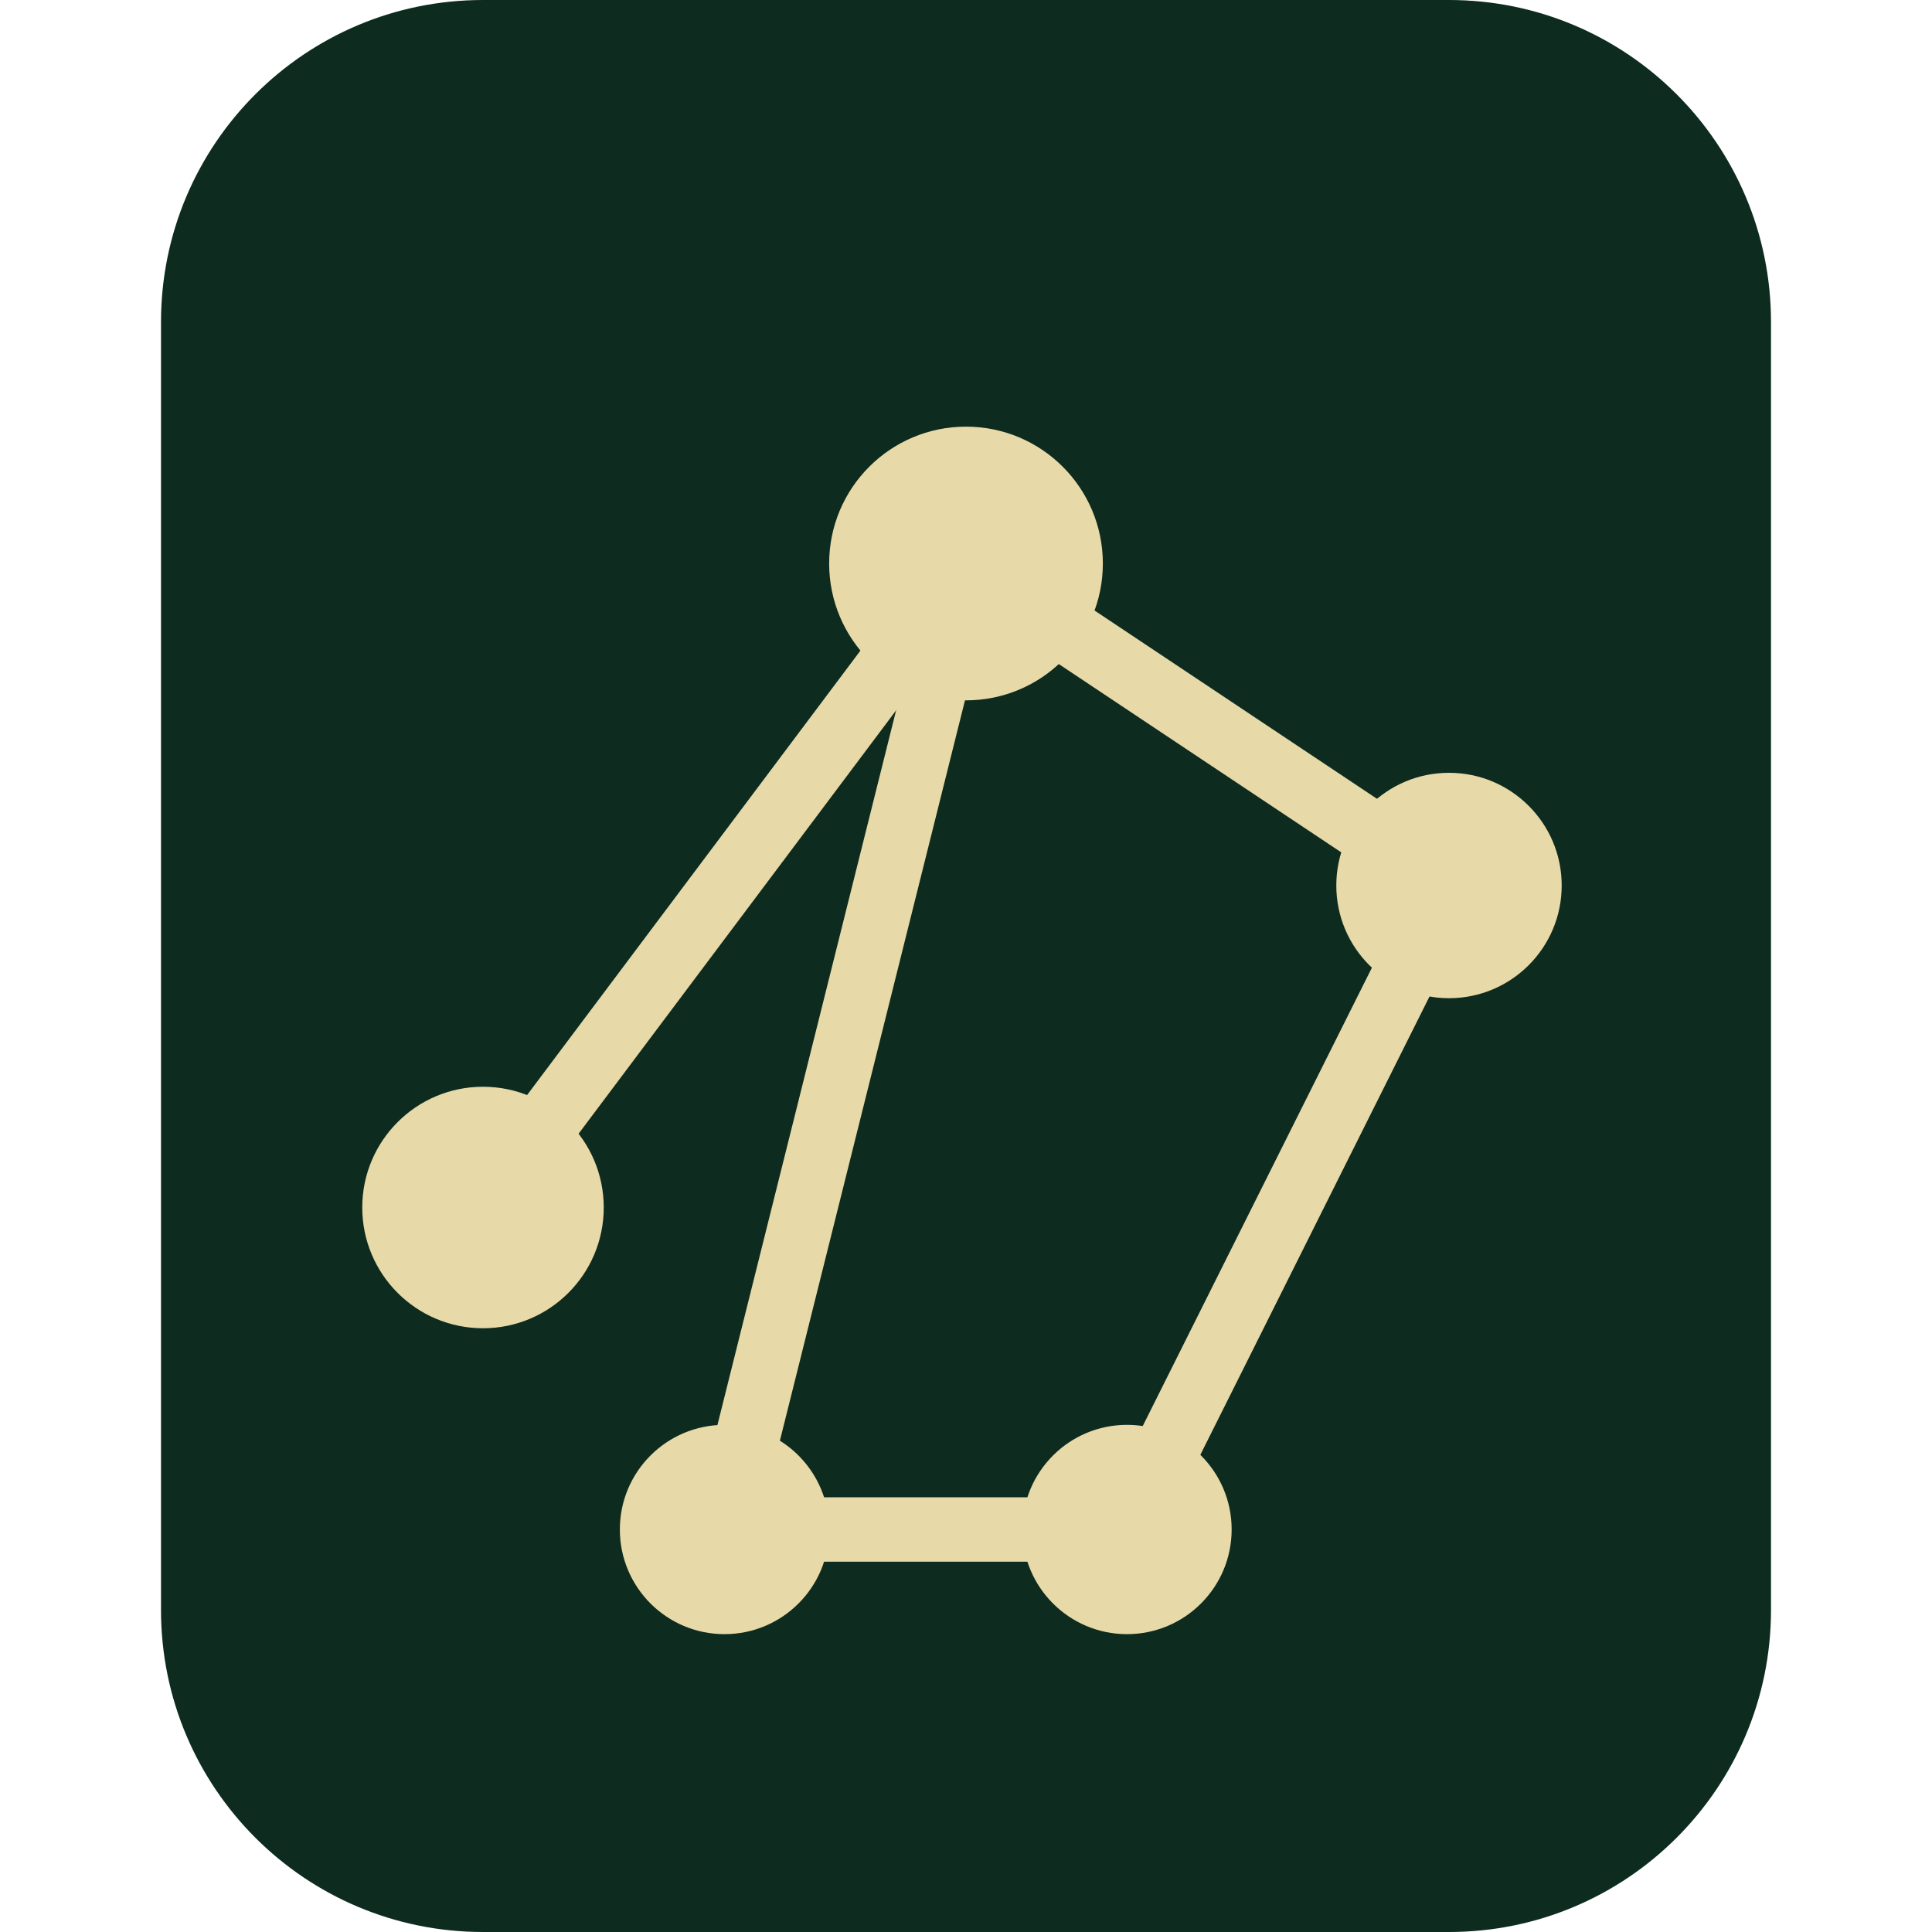
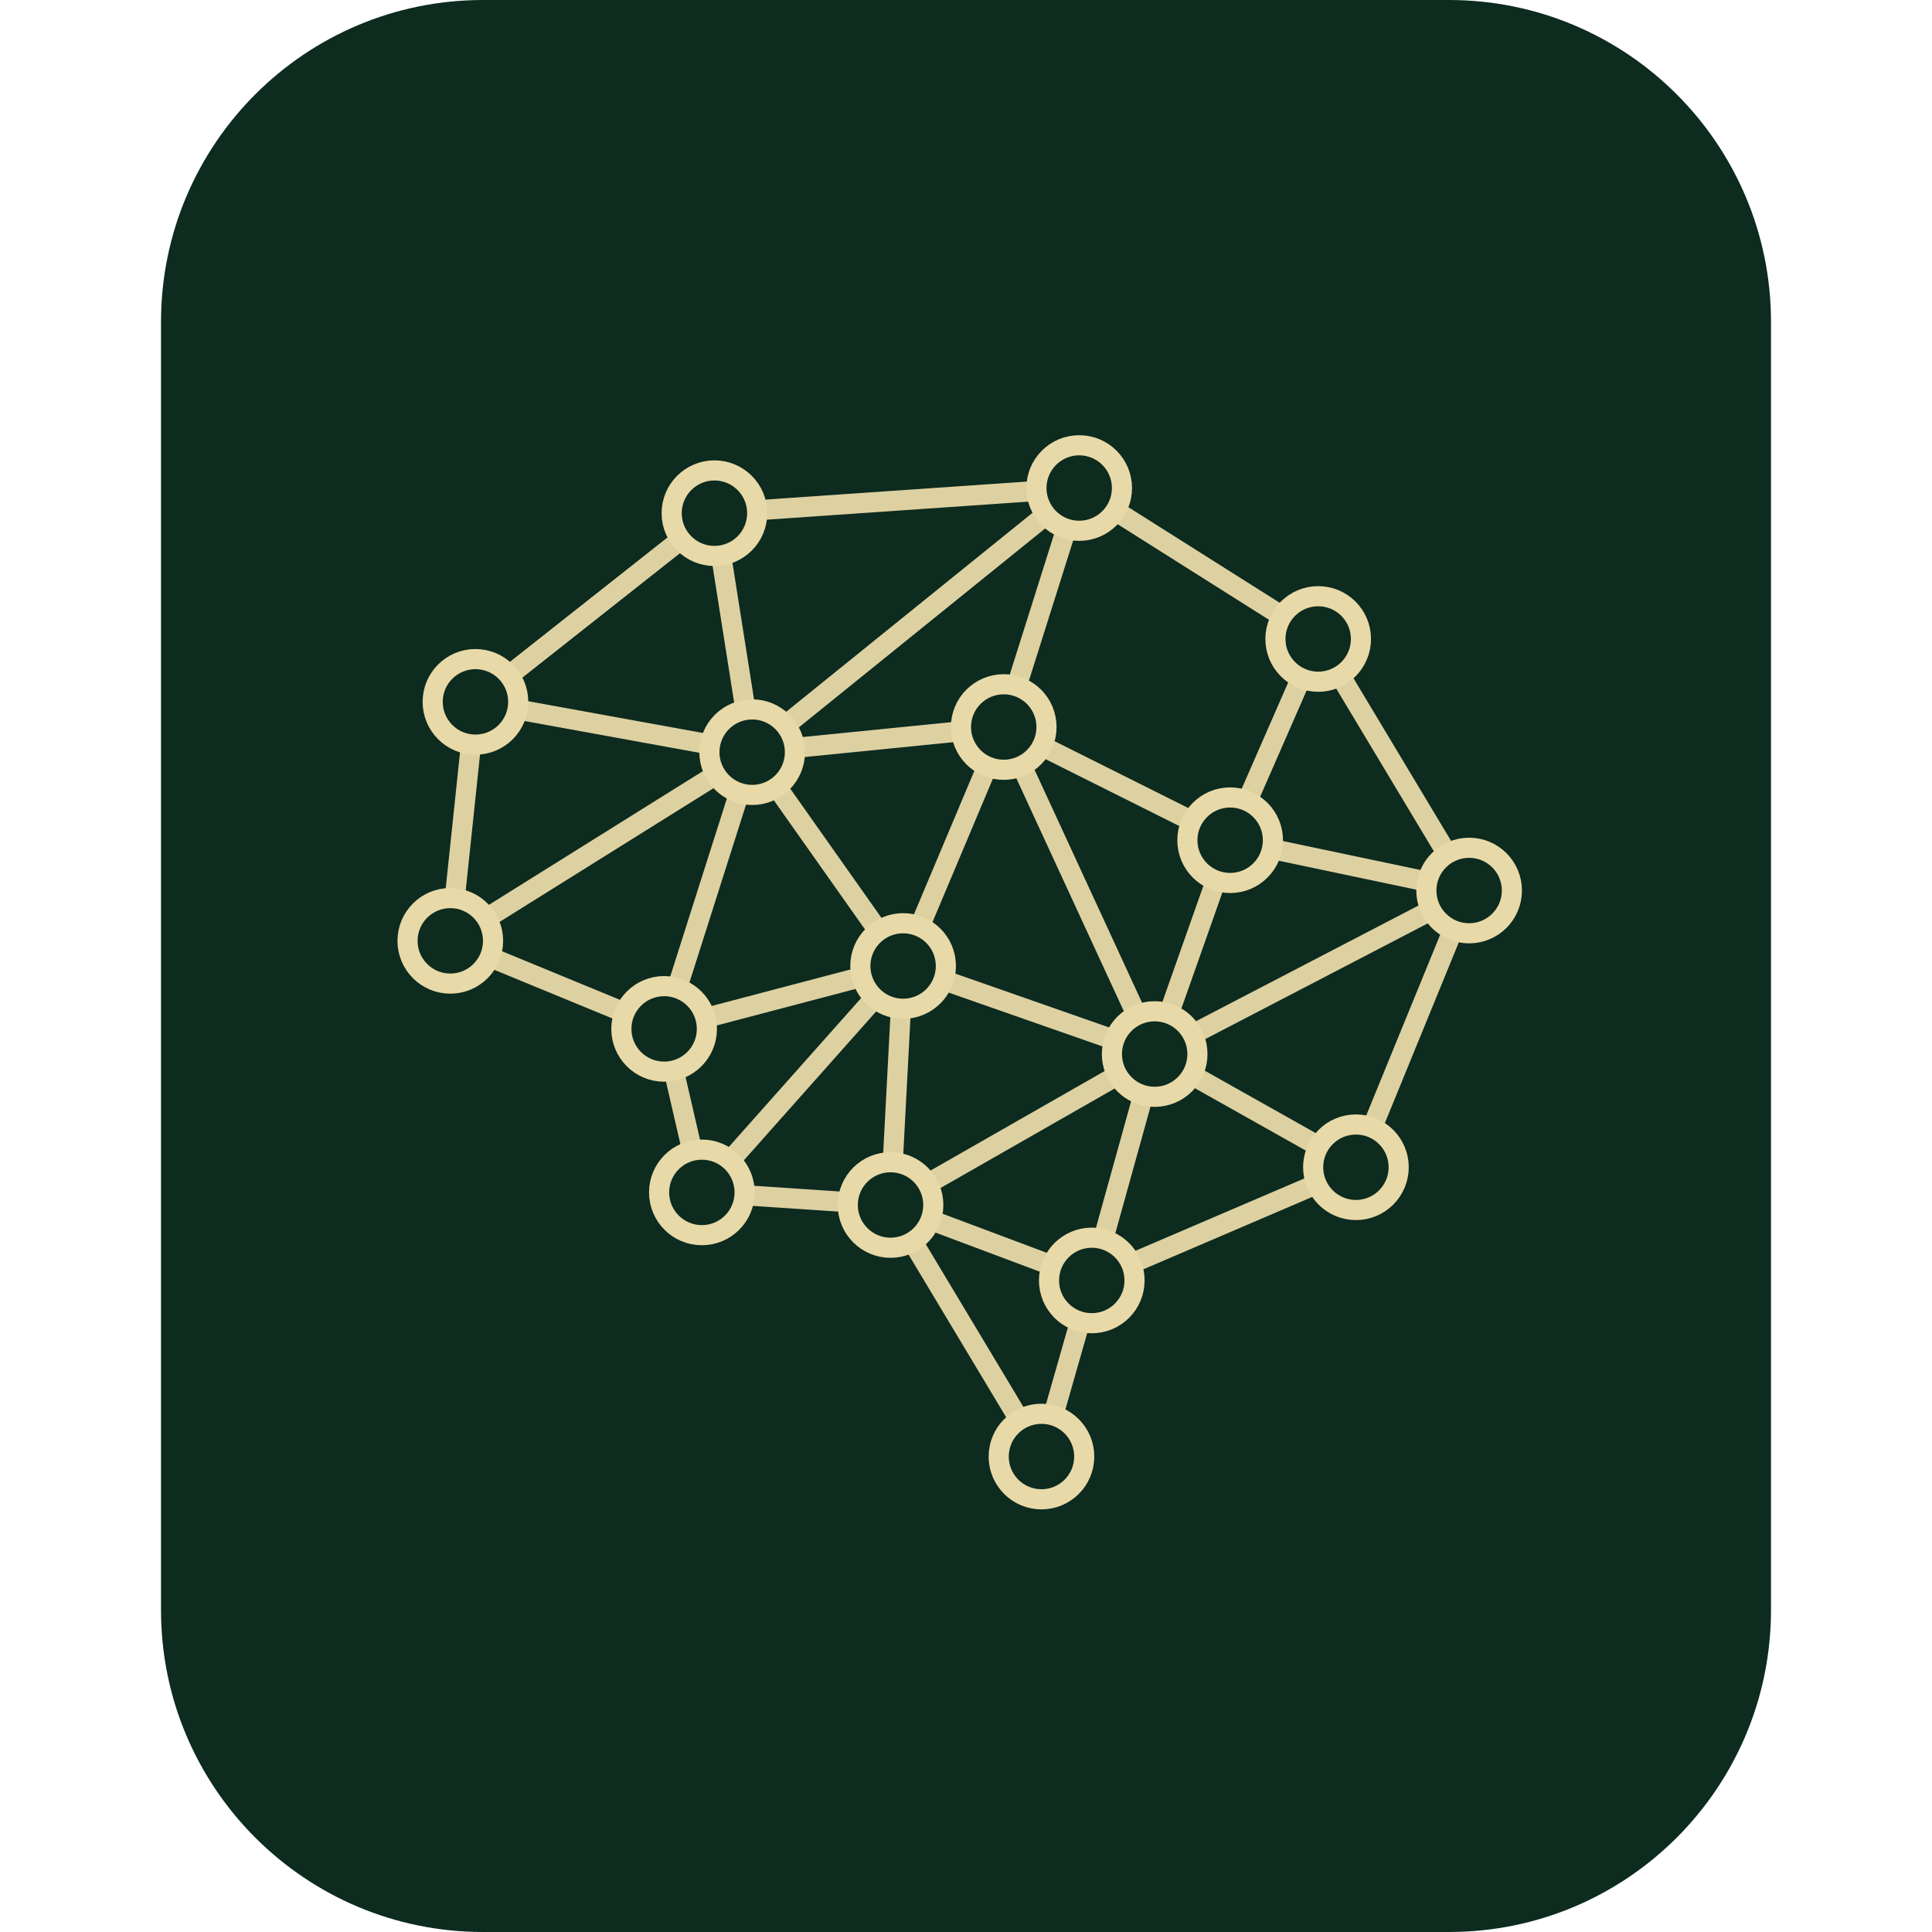
<svg xmlns="http://www.w3.org/2000/svg" width="32" height="32" viewBox="0 0 40 48">
  <rect x="0" y="0" width="40" height="48" rx="8" fill="#0d2b1f" />
-   <g stroke="#e8d9a8" stroke-width="1.6" fill="none">
-     <line x1="8" y1="30" x2="20" y2="14" />
-     <line x1="20" y1="14" x2="32" y2="22" />
-     <line x1="20" y1="14" x2="14" y2="38" />
-     <line x1="32" y1="22" x2="24" y2="38" />
-     <line x1="14" y1="38" x2="24" y2="38" />
-   </g>
-   <g fill="#e8d9a8">
-     <circle cx="8" cy="30" r="3" />
-     <circle cx="20" cy="14" r="3.4" />
-     <circle cx="32" cy="22" r="2.8" />
-     <circle cx="14" cy="38" r="2.6" />
-     <circle cx="24" cy="38" r="2.6" />
-   </g>
+   <svg x="5" y="9" width="30" height="30" viewBox="3 4 96 92" preserveAspectRatio="xMidYMid meet">
+     <g transform="translate(0, 3)">
+       <g stroke="#e8d9a8" stroke-width="1.6" fill="none" opacity="0.95">
+         <line x1="31" y1="11" x2="60" y2="9" />
+         <line x1="31" y1="11" x2="34" y2="30" />
+         <line x1="31" y1="11" x2="12" y2="26" />
+         <line x1="60" y1="9" x2="79" y2="21" />
+         <line x1="60" y1="9" x2="54" y2="28" />
+         <line x1="60" y1="9" x2="34" y2="30" />
+         <line x1="79" y1="21" x2="72" y2="37" />
+         <line x1="79" y1="21" x2="91" y2="41" />
+         <line x1="12" y1="26" x2="34" y2="30" />
+         <line x1="12" y1="26" x2="10" y2="45" />
+         <line x1="34" y1="30" x2="54" y2="28" />
+         <line x1="34" y1="30" x2="10" y2="45" />
+         <line x1="34" y1="30" x2="27" y2="52" />
+         <line x1="34" y1="30" x2="46" y2="47" />
+         <line x1="54" y1="28" x2="72" y2="37" />
+         <line x1="54" y1="28" x2="46" y2="47" />
+         <line x1="54" y1="28" x2="66" y2="54" />
+         <line x1="72" y1="37" x2="91" y2="41" />
+         <line x1="72" y1="37" x2="66" y2="54" />
+         <line x1="91" y1="41" x2="82" y2="63" />
+         <line x1="91" y1="41" x2="66" y2="54" />
+         <line x1="10" y1="45" x2="27" y2="52" />
+         <line x1="27" y1="52" x2="46" y2="47" />
+         <line x1="27" y1="52" x2="30" y2="65" />
+         <line x1="46" y1="47" x2="30" y2="65" />
+         <line x1="46" y1="47" x2="45" y2="66" />
+         <line x1="46" y1="47" x2="66" y2="54" />
+         <line x1="66" y1="54" x2="45" y2="66" />
+         <line x1="66" y1="54" x2="61" y2="72" />
+         <line x1="66" y1="54" x2="82" y2="63" />
+         <line x1="30" y1="65" x2="45" y2="66" />
+         <line x1="45" y1="66" x2="61" y2="72" />
+         <line x1="45" y1="66" x2="57" y2="86" />
+         <line x1="61" y1="72" x2="82" y2="63" />
+         <line x1="61" y1="72" x2="57" y2="86" />
+       </g>
+       <g fill="#0d2b1f" stroke="#e8d9a8" stroke-width="1.6">
+         <circle cx="31" cy="11" r="3.4" />
+         <circle cx="60" cy="9" r="3.4" />
+         <circle cx="79" cy="21" r="3.4" />
+         <circle cx="12" cy="26" r="3.4" />
+         <circle cx="34" cy="30" r="3.4" />
+         <circle cx="54" cy="28" r="3.4" />
+         <circle cx="72" cy="37" r="3.4" />
+         <circle cx="91" cy="41" r="3.4" />
+         <circle cx="10" cy="45" r="3.4" />
+         <circle cx="27" cy="52" r="3.4" />
+         <circle cx="46" cy="47" r="3.4" />
+         <circle cx="66" cy="54" r="3.4" />
+         <circle cx="30" cy="65" r="3.4" />
+         <circle cx="45" cy="66" r="3.4" />
+         <circle cx="61" cy="72" r="3.4" />
+         <circle cx="82" cy="63" r="3.4" />
+         <circle cx="57" cy="86" r="3.4" />
+       </g>
+     </g>
+   </svg>
</svg>
